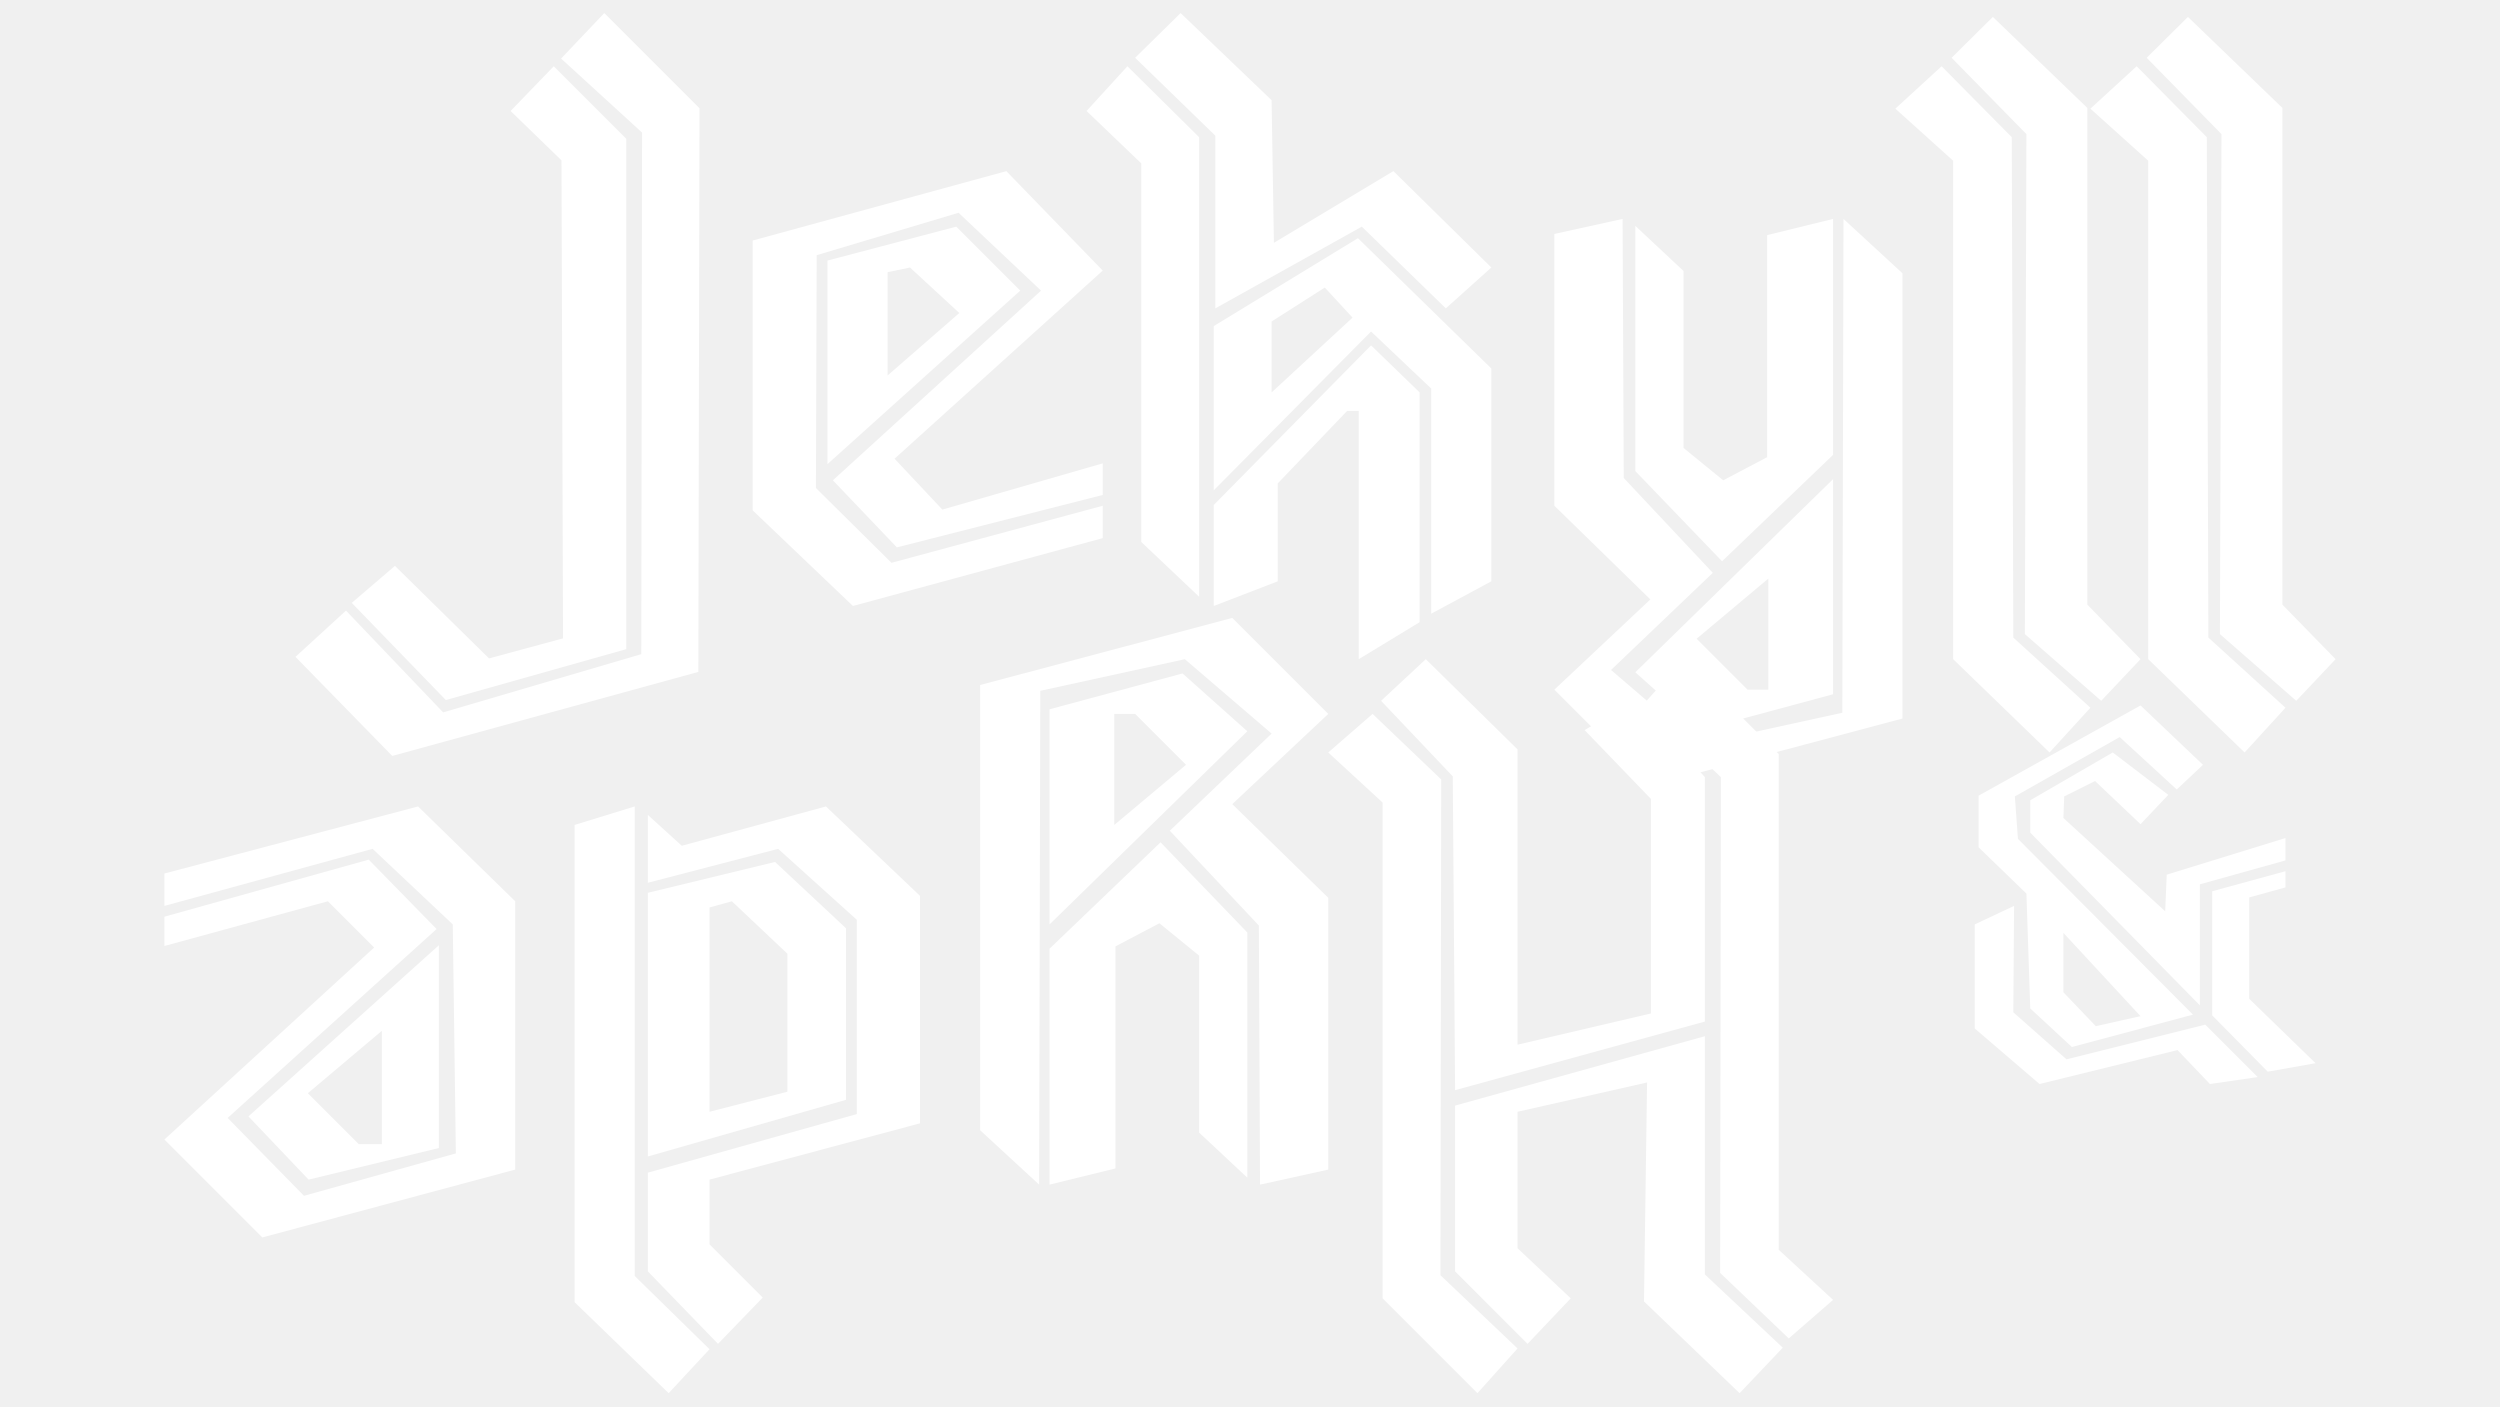
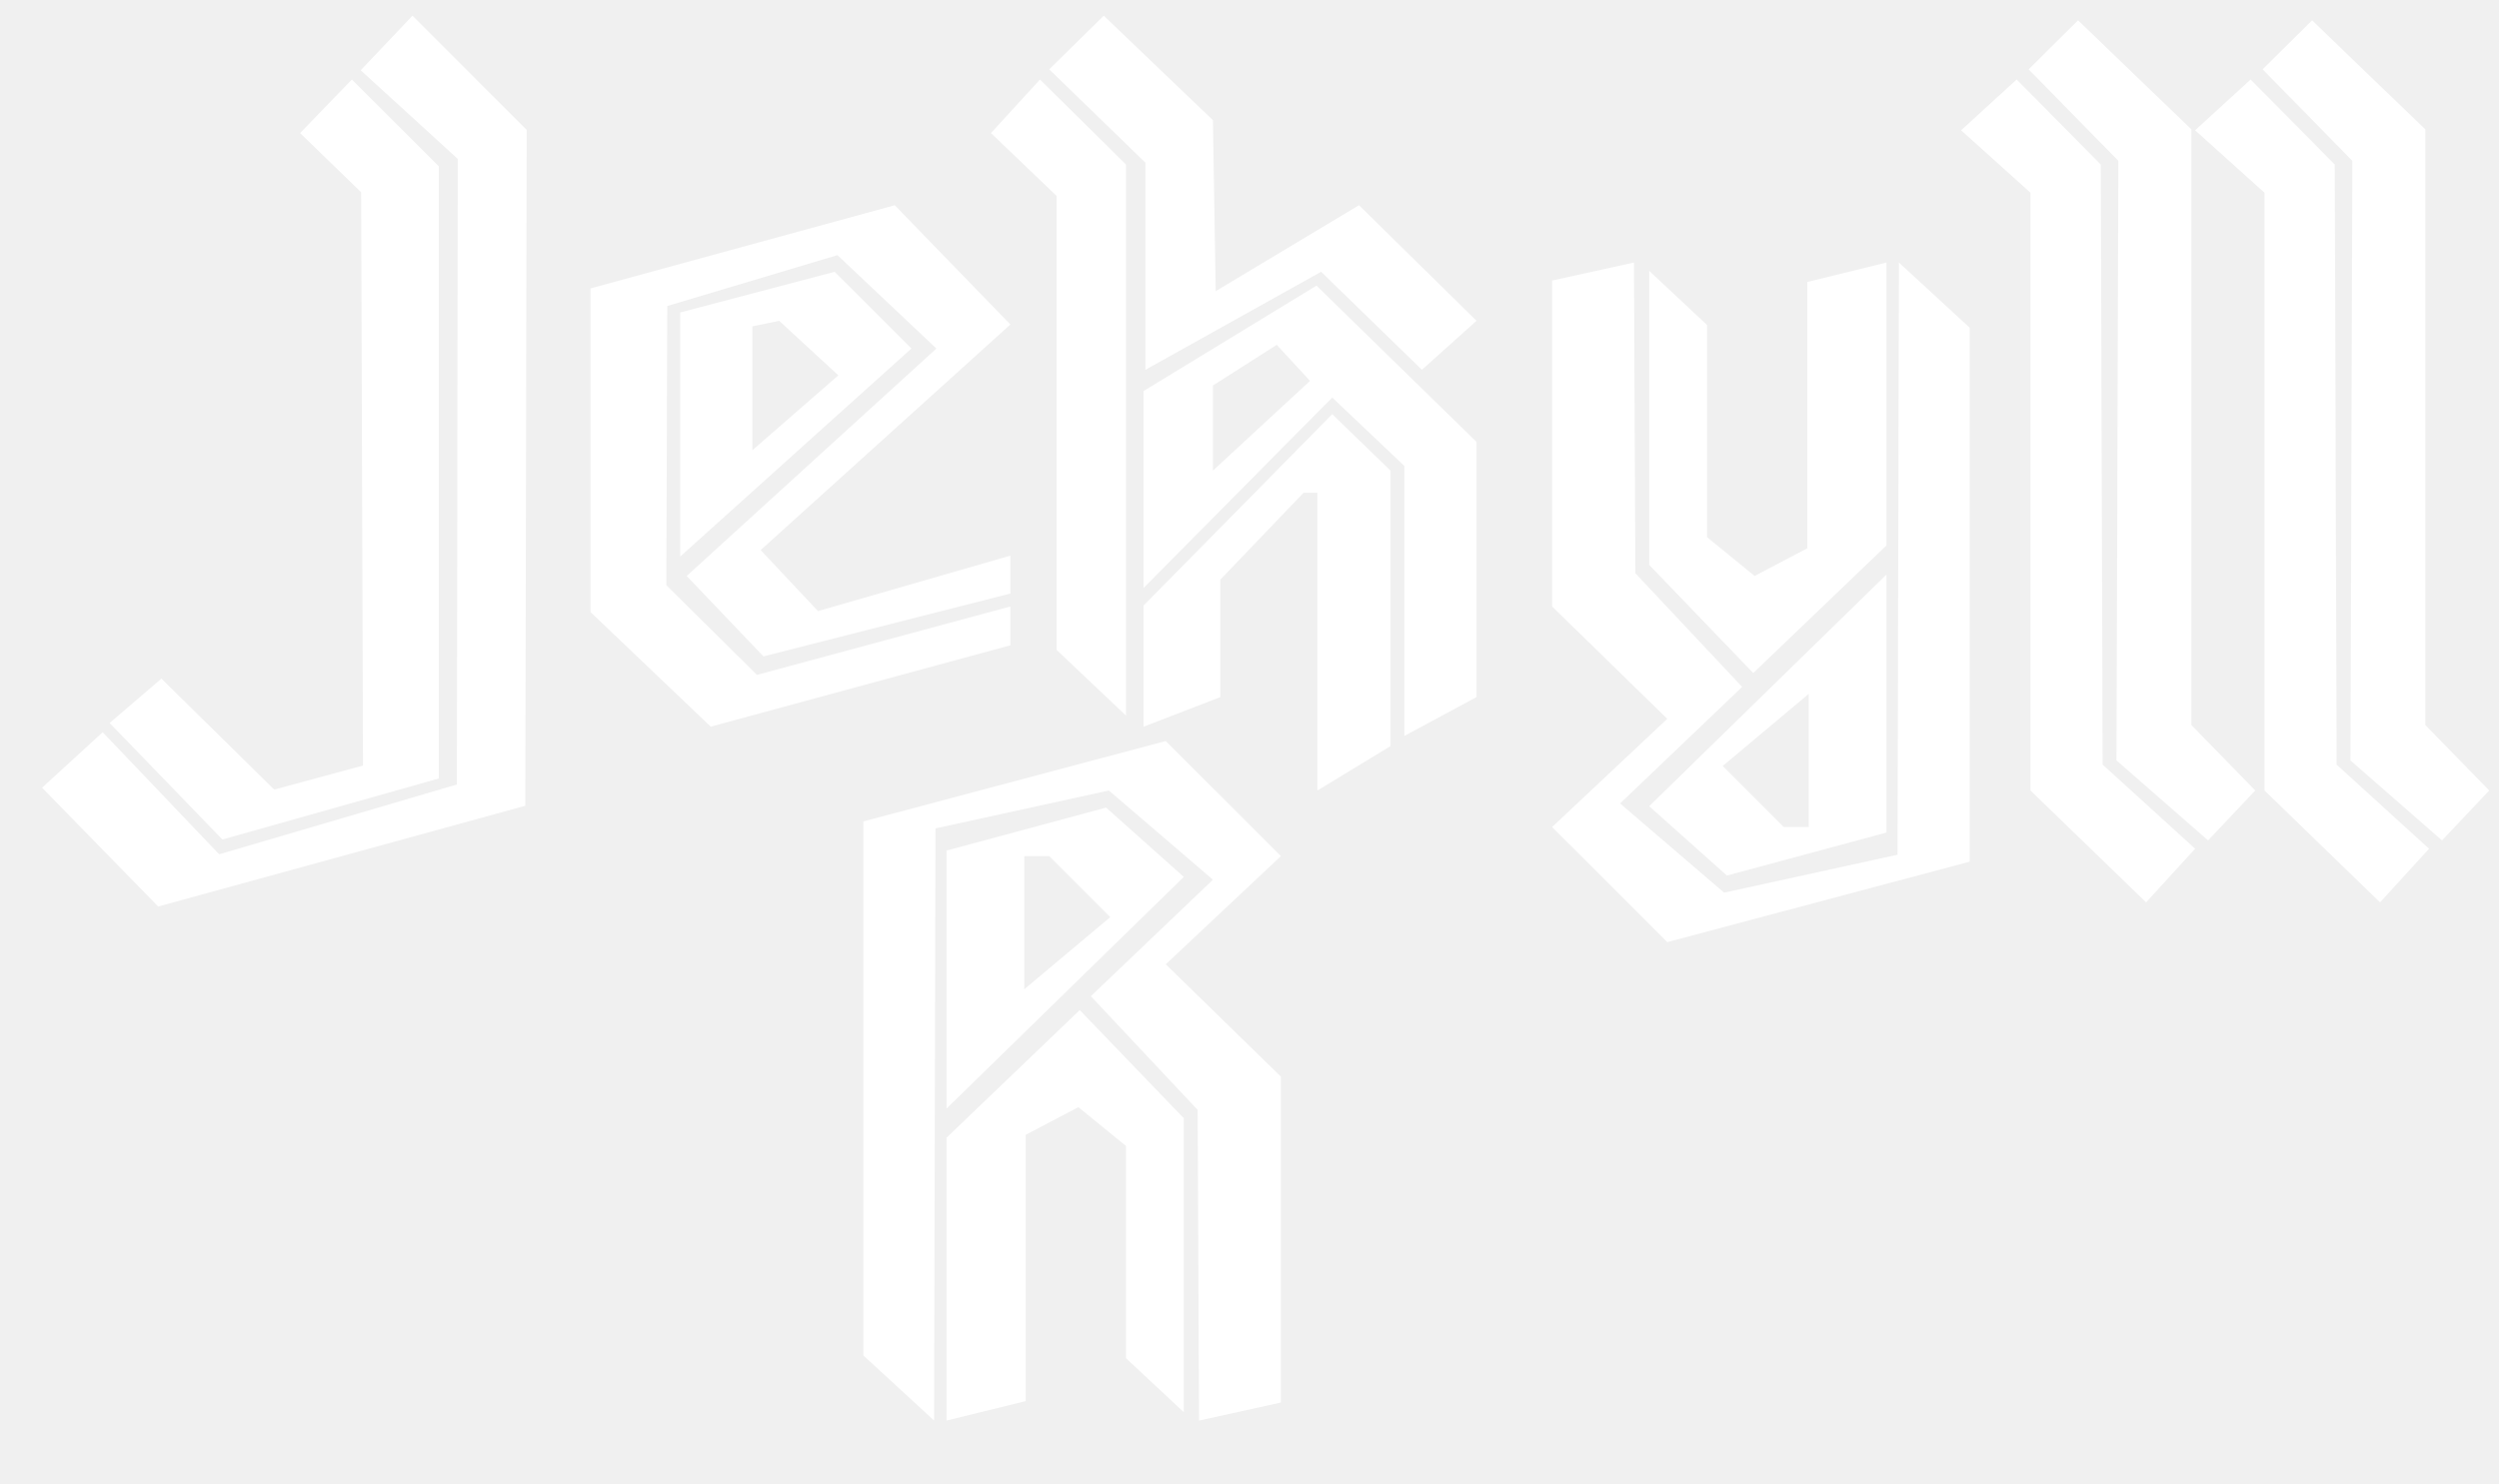
- <svg xmlns="http://www.w3.org/2000/svg" id="Layer_1" data-name="Layer 1" viewBox="0 0 1920 1080">
+ <svg xmlns="http://www.w3.org/2000/svg" id="Layer_1" data-name="Layer 1" viewBox="200 0 1600 950">
  <defs>
    <style>
      .cls-1 {
        fill: #fff;
        stroke-width: 0px;
      }
    </style>
  </defs>
  <polygon class="cls-1" points="392.14 85.24 425.3 50.89 480.96 106.56 480.96 498.55 342.4 537.63 270.16 463.02 303.32 434.6 375.56 505.66 432.41 490.26 431.22 123.14 392.14 85.24" />
  <polygon class="cls-1" points="430.93 44.97 464.09 10.04 537.21 83.17 536.33 516.02 301.25 580.56 226.93 504.47 265.72 468.94 340.33 547.11 492.51 502.4 493.1 101.82 430.93 44.97" />
  <polygon class="cls-1" points="578.07 184.72 578.07 391.97 655.05 465.39 846.9 413.28 846.9 388.41 684.66 432.23 626.63 374.79 627.22 195.97 736.17 163.4 799.53 223.21 639.65 368.87 688.8 420.39 846.9 380.12 846.9 355.85 723.74 391.37 687.02 352.29 846.9 207.81 772.88 131.43 578.07 184.72" />
  <path class="cls-1" d="M734.4,174.06l-98.89,26.05v156.32l148.03-133.23-49.15-49.15ZM681.7,209l17.17-3.55,37.9,34.94-55.07,47.96v-79.35Z" />
  <polygon class="cls-1" points="920.92 458.29 876.51 416.24 876.51 125.5 834.47 85.24 865.85 50.89 920.92 105.37 920.92 458.29" />
  <polygon class="cls-1" points="871.77 44.38 933.35 104.19 933.35 236.83 1045.86 174.06 1110.4 236.83 1145.34 205.44 1070.14 131.43 978.36 186.49 976.58 76.95 906.71 10.04 871.77 44.38" />
  <path class="cls-1" d="M1042.9,182.94l-110.73,67.5v126.13l120.8-121.98,46.19,43.82v172.9l46.19-24.87v-163.43l-102.44-100.07ZM976.58,301.37v-54.48l40.86-26.05,21.32,23.09-62.17,57.44Z" />
  <polygon class="cls-1" points="932.17 465.39 981.32 446.44 981.32 371.24 1034.61 315.58 1043.49 315.58 1043.49 506.25 1090.27 477.83 1090.27 301.37 1052.97 265.25 932.17 387.82 932.17 465.39" />
  <polygon class="cls-1" points="967.7 909.79 1020.1 898.24 1020.1 689.51 946.38 617.57 1020.1 548.29 946.38 474.57 752.75 526.08 752.75 868.04 798.05 909.79 798.94 530.53 909.96 506.25 976.58 563.39 898.42 638 966.81 710.83 967.7 909.79" />
  <polygon class="cls-1" points="806.04 909.79 856.67 897.35 856.67 726.82 890.42 709.06 920.92 733.92 920.92 869.82 957.93 904.46 957.93 716.16 891.31 646.88 806.04 728.6 806.04 909.79" />
  <path class="cls-1" d="M908.19,517.2l-102.14,27.53v165.21l151.88-148.33-49.74-44.41ZM855.78,548.29h15.99l39.08,39.08-55.07,46.19v-85.27Z" />
  <polygon class="cls-1" points="1246.15 168.14 1193.75 179.68 1193.75 388.41 1267.47 460.36 1193.75 529.64 1267.47 603.36 1461.1 551.84 1461.1 209.88 1415.8 168.14 1414.91 547.4 1303.88 571.68 1237.27 514.54 1315.43 439.93 1247.04 367.1 1246.15 168.14" />
  <polygon class="cls-1" points="1407.8 168.14 1357.18 180.57 1357.18 351.11 1323.42 368.87 1292.93 344 1292.93 208.11 1255.92 173.47 1255.92 361.77 1322.54 431.05 1407.8 349.33 1407.8 168.14" />
  <path class="cls-1" d="M1255.92,516.31l49.74,44.41,102.14-27.53v-165.21l-151.88,148.33ZM1358.06,529.64h-15.99l-39.08-39.08,55.07-46.19v85.27Z" />
  <polygon class="cls-1" points="1605.43 543.55 1574.05 577.9 1500.03 506.25 1500.03 123.43 1455.62 83.46 1491.15 50.89 1545.03 105.37 1546.22 489.67 1605.43 543.55" />
  <polygon class="cls-1" points="1498.84 44.38 1530.52 13 1603.06 82.87 1603.06 464.35 1643.92 506.25 1613.72 538.22 1555.1 487 1556.28 103 1498.84 44.38" />
  <polygon class="cls-1" points="1755.24 543.55 1723.86 577.9 1649.84 506.25 1649.84 123.43 1605.43 83.46 1640.96 50.89 1694.84 105.37 1696.03 489.67 1755.24 543.55" />
  <polygon class="cls-1" points="1648.66 44.38 1680.33 13 1752.87 82.87 1752.87 464.35 1793.73 506.25 1763.53 538.22 1704.91 487 1706.09 103 1648.66 44.38" />
-   <polygon class="cls-1" points="126.27 875.15 201.47 950.35 395.69 898.24 395.69 692.18 321.08 619.35 126.27 670.86 126.27 695.73 286.15 651.91 347.73 709.94 350.1 885.81 233.45 918.38 174.83 858.57 335.3 713.5 283.19 660.2 126.27 704.02 126.27 726.52 251.8 692.18 287.33 727.71 126.27 875.15" />
-   <path class="cls-1" d="M190.81,857.39l46.19,48.56,100.07-24.28v-155.73l-146.26,131.45ZM293.25,878.7h-17.76l-39.08-39.08,56.85-47.96v87.04Z" />
-   <polygon class="cls-1" points="441.29 633.56 487.47 619.35 487.47 979.96 544.91 1036.21 513.53 1069.96 441.29 1000.09 441.29 633.56" />
-   <polygon class="cls-1" points="497.54 625.86 497.54 677.97 597.61 651.91 658.01 706.39 658.01 855.61 497.54 900.61 497.54 976.4 551.43 1032.07 585.77 996.54 544.91 955.68 544.91 905.94 706.57 862.71 706.57 688.03 634.32 619.35 523.6 649.55 497.54 625.86" />
-   <path class="cls-1" d="M595.24,661.98l-97.7,23.69v202.51l152.18-43.52v-131.75l-54.48-50.92ZM604.72,838.44l-59.81,15.4v-156.92l17.17-4.74,42.63,40.27v105.99Z" />
-   <polygon class="cls-1" points="1134.68 1069.96 1061.85 997.13 1061.85 616.39 1020.1 577.9 1054.15 548.29 1106.85 598.62 1106.26 979.37 1165.47 1035.62 1134.68 1069.96" />
-   <polygon class="cls-1" points="1060.66 538.22 1095.01 506.25 1165.47 575.53 1165.47 802.32 1267.91 778.34 1267.91 613.57 1216.99 560.72 1255.92 537.63 1309.36 596.85 1309.36 784.55 1117.51 837.25 1115.73 596.25 1060.66 538.22" />
-   <polygon class="cls-1" points="1173.17 1032.07 1117.51 976.4 1117.51 849.1 1309.36 795.8 1309.36 978.77 1369.17 1035.03 1336.01 1069.96 1262.58 999.5 1264.95 831.33 1165.47 853.83 1165.47 958.64 1206.33 997.13 1173.17 1032.07" />
-   <polygon class="cls-1" points="1293.23 506.25 1366.06 579.08 1366.06 959.83 1407.8 998.31 1373.76 1027.92 1321.06 977.59 1321.65 596.85 1262.43 540.59 1293.23 506.25" />
-   <polygon class="cls-1" points="1546.81 695.73 1516.61 709.94 1516.61 789.88 1566.35 832.52 1672.34 806.46 1697.21 832.52 1733.92 827.19 1693.66 786.92 1587.07 813.57 1546.22 777.45 1546.81 695.73" />
-   <polygon class="cls-1" points="1741.62 823.04 1778.33 816.53 1727.41 767.08 1727.41 689.22 1755.24 681.52 1755.24 669.09 1698.99 684.48 1698.99 779.82 1741.62 823.04" />
-   <polygon class="cls-1" points="1755.24 643.62 1755.24 660.8 1689.51 679.15 1689.51 772.12 1559.24 639.48 1559.24 614.61 1622.6 577.9 1665.24 610.46 1643.92 632.97 1608.98 599.81 1585.3 611.65 1584.7 628.23 1662.87 699.88 1664.05 671.75 1755.24 643.62" />
-   <path class="cls-1" d="M1547.4,611.65l80.53-45.59,43.82,40.27,20.13-18.95-47.96-45.59-124.35,69.28v39.67l36.71,35.53,2.96,88.23,31.98,29.61,92.97-24.87-134.41-135.01-2.37-32.57ZM1584.7,716.46l59.21,63.95-34.34,7.7-24.87-26.05v-45.59Z" />
</svg>
